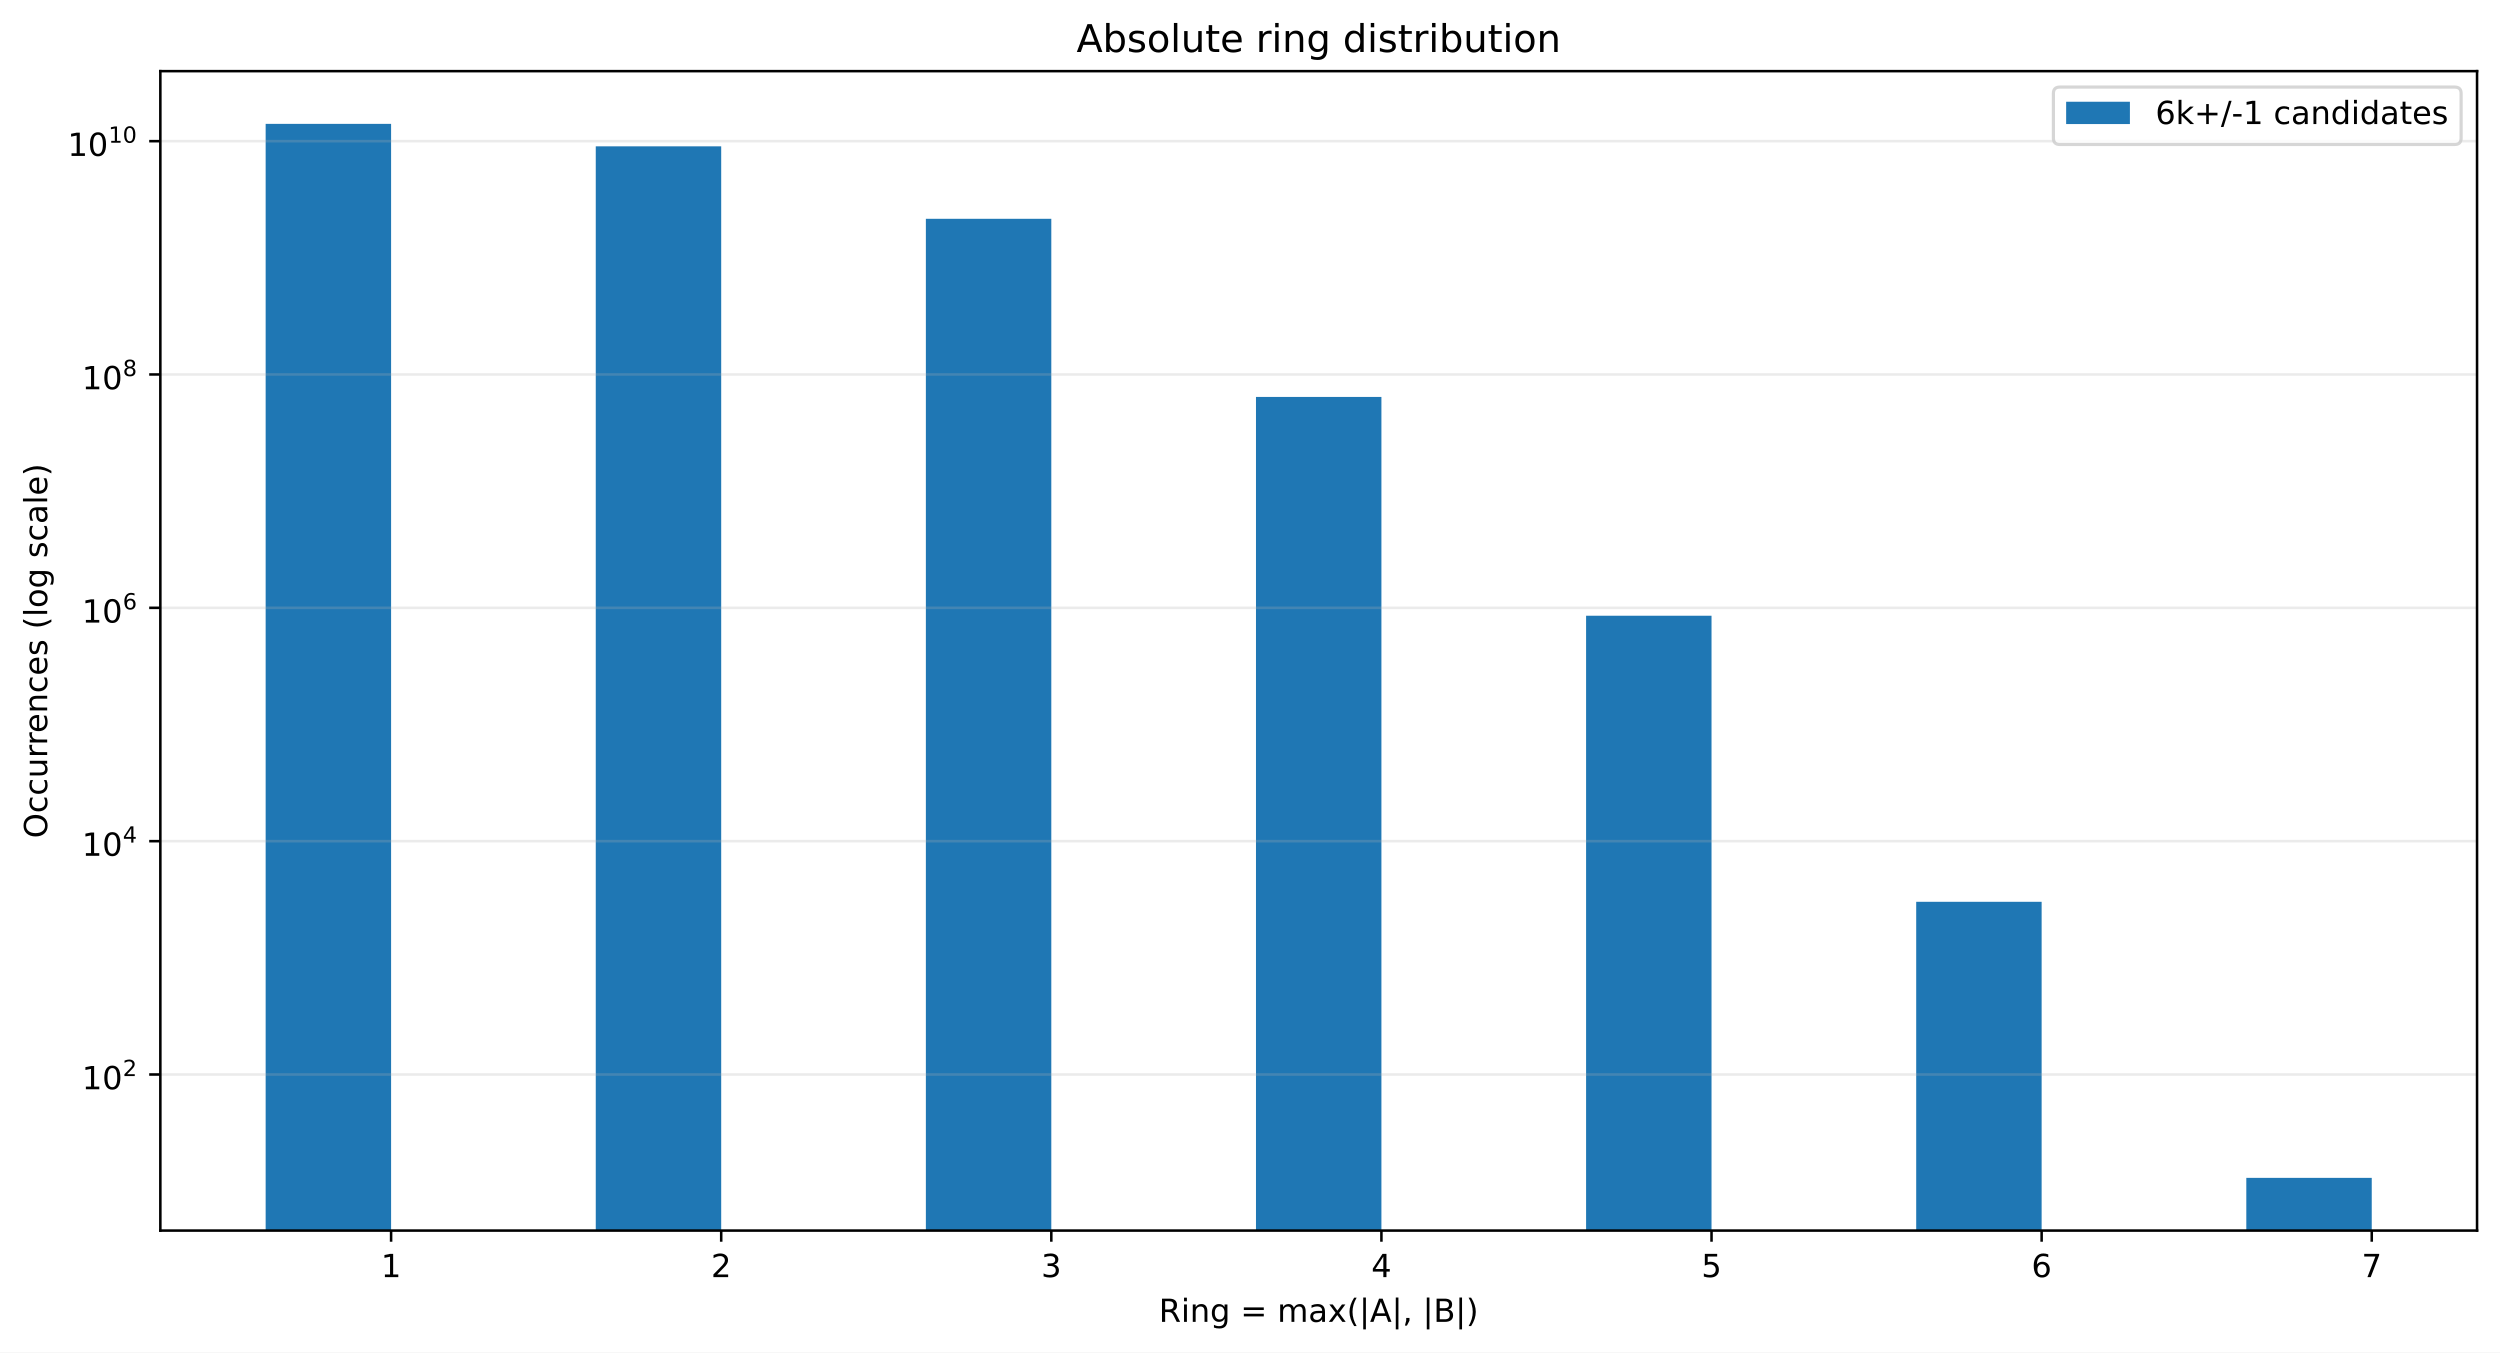
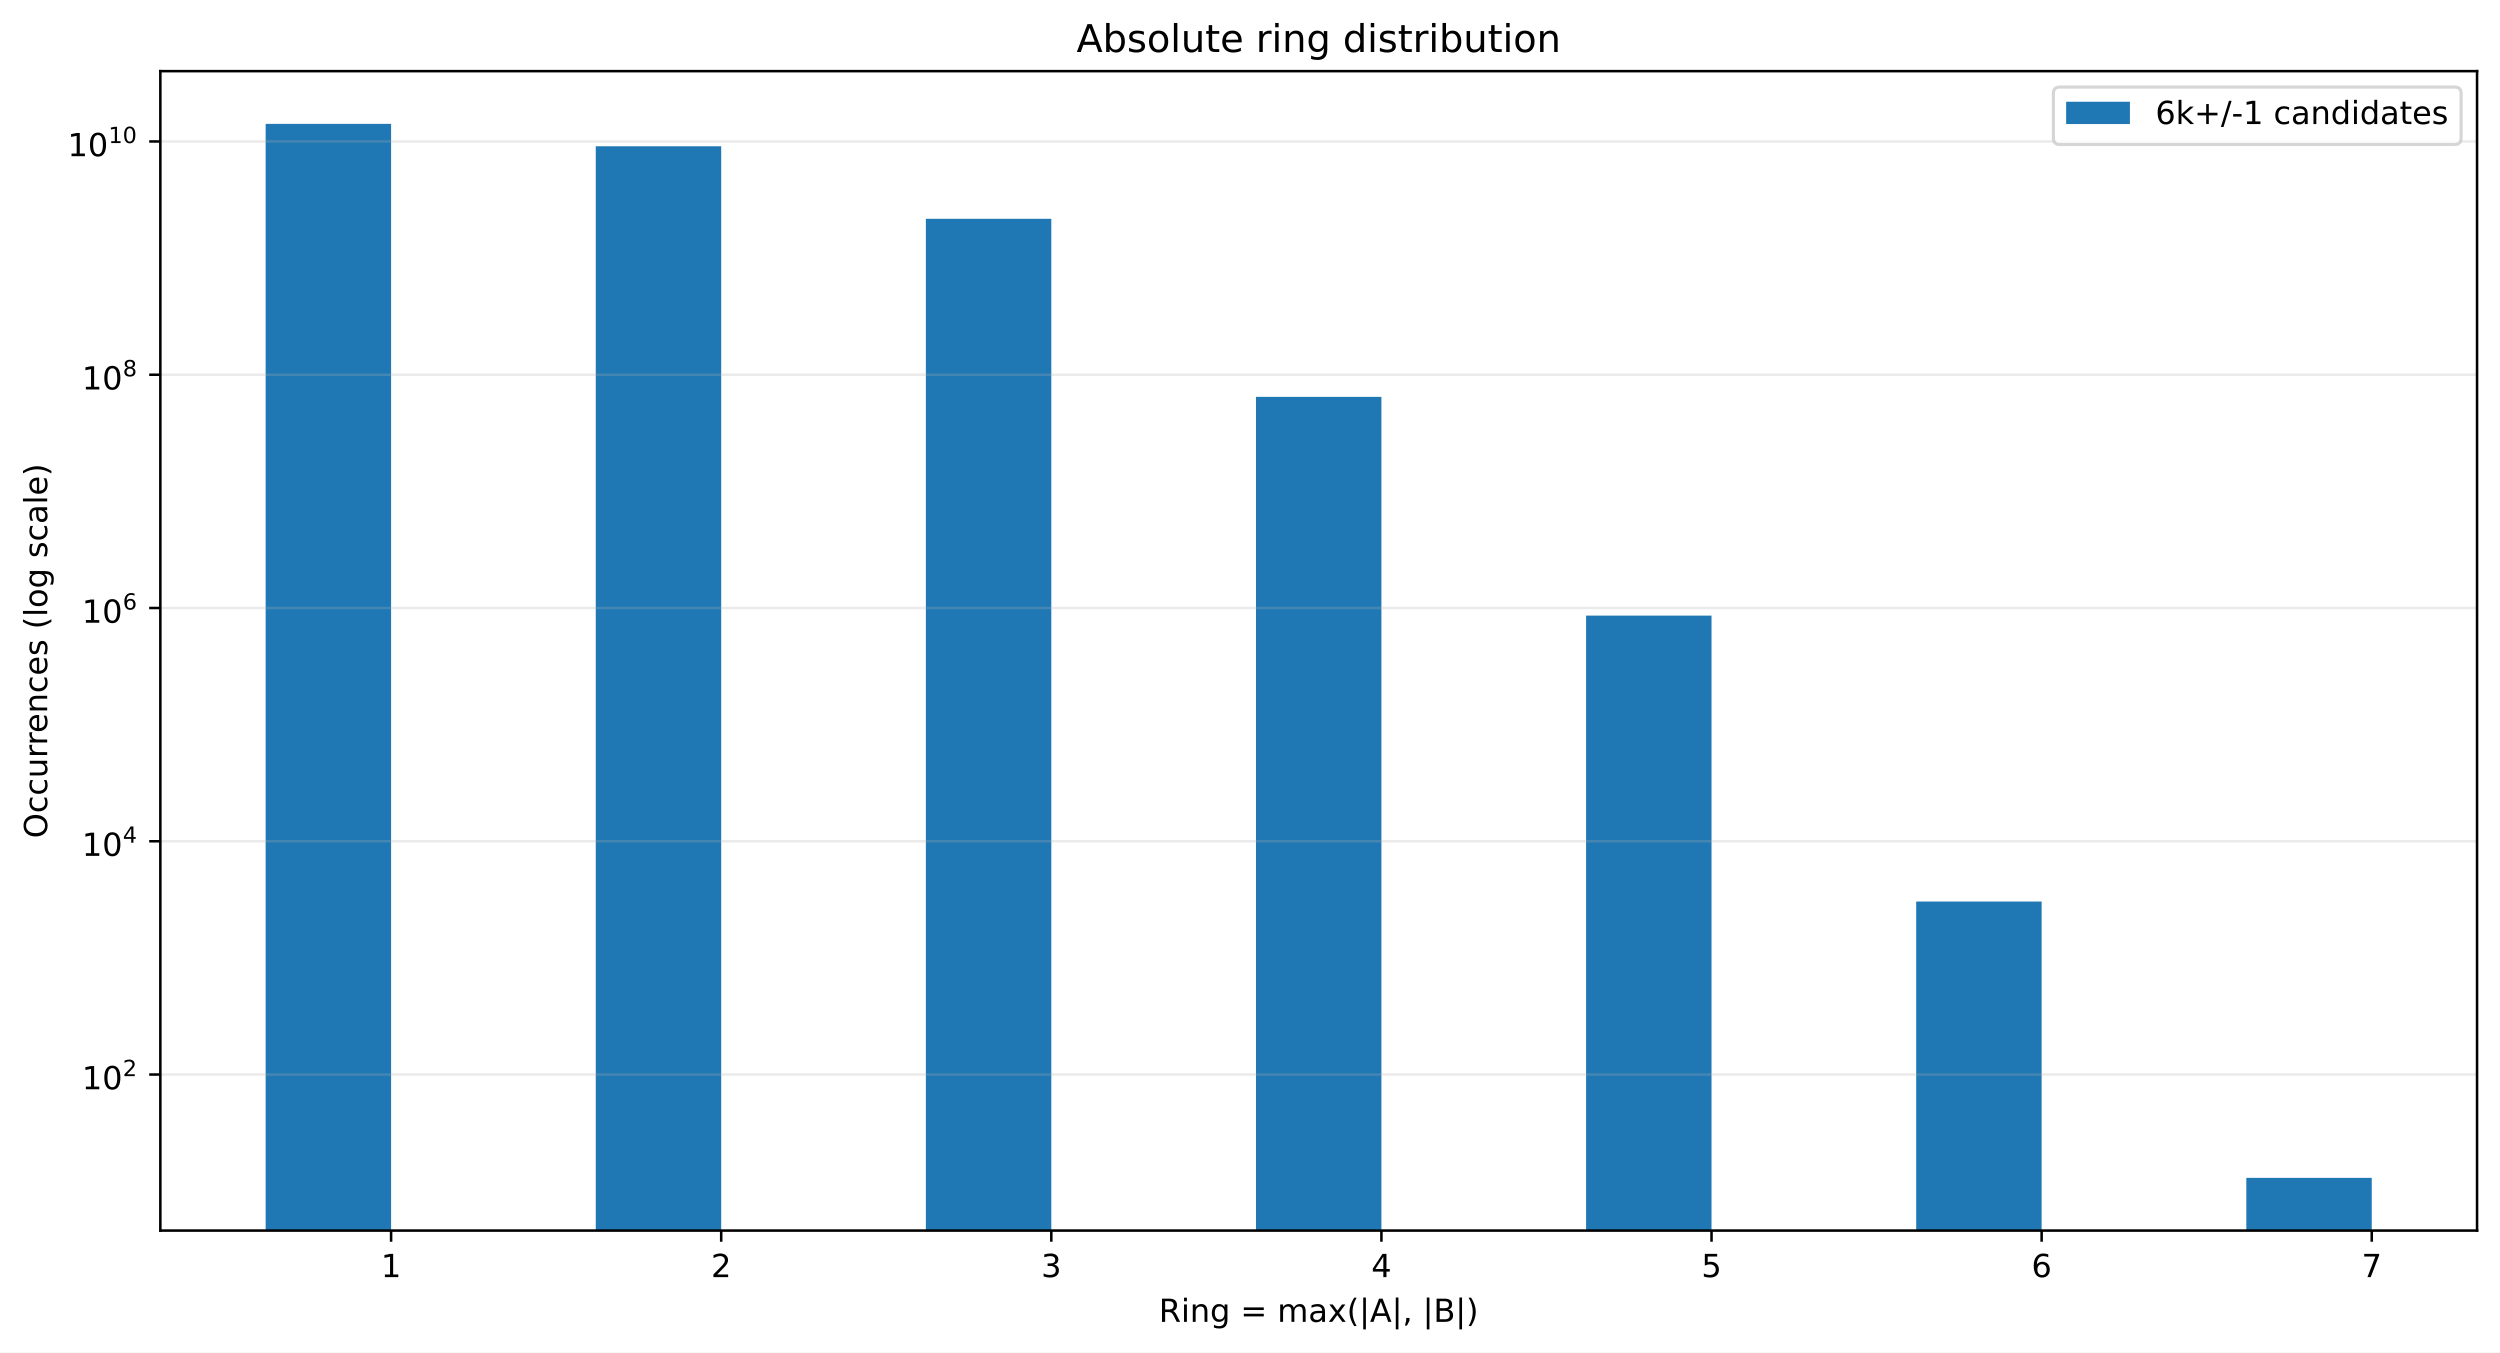
<svg xmlns="http://www.w3.org/2000/svg" xmlns:xlink="http://www.w3.org/1999/xlink" width="784.258pt" height="424.28pt" viewBox="0 0 784.258 424.28" version="1.1">
  <defs>
    <style type="text/css">*{stroke-linejoin: round; stroke-linecap: butt}</style>
  </defs>
  <g id="figure_1">
    <g id="patch_1">
      <path d="M 0 424.28  L 784.258 424.28  L 784.258 0  L 0 0  z " style="fill: #ffffff" />
    </g>
    <g id="axes_1">
      <g id="patch_2">
        <path d="M 50.301 386.036  L 777.058 386.036  L 777.058 22.318  L 50.301 22.318  z " style="fill: #ffffff" />
      </g>
      <g id="patch_3">
-         <path d="M 83.335 37009.258  L 122.687 37009.258  L 122.687 38.851  L 83.335 38.851  z " clip-path="url(#p763697fbb0)" style="fill: #1f77b4" />
+         <path d="M 83.335 36998.365  L 122.687 36998.365  L 122.687 38.851  L 83.335 38.851  z " clip-path="url(#p8774e112bc)" style="fill: #1f77b4" />
      </g>
      <g id="patch_4">
-         <path d="M 186.891 37009.258  L 226.243 37009.258  L 226.243 45.895  L 186.891 45.895  z " clip-path="url(#p763697fbb0)" style="fill: #1f77b4" />
+         <path d="M 186.891 36998.365  L 226.243 36998.365  L 226.243 45.893  L 186.891 45.893  z " clip-path="url(#p8774e112bc)" style="fill: #1f77b4" />
      </g>
      <g id="patch_5">
-         <path d="M 290.448 37009.258  L 329.799 37009.258  L 329.799 68.648  L 290.448 68.648  z " clip-path="url(#p763697fbb0)" style="fill: #1f77b4" />
+         <path d="M 290.448 36998.365  L 329.799 36998.365  L 329.799 68.64  L 290.448 68.64  z " clip-path="url(#p8774e112bc)" style="fill: #1f77b4" />
      </g>
      <g id="patch_6">
-         <path d="M 394.004 37009.258  L 433.355 37009.258  L 433.355 124.519  L 394.004 124.519  z " clip-path="url(#p763697fbb0)" style="fill: #1f77b4" />
+         <path d="M 394.004 36998.365  L 433.355 36998.365  L 433.355 124.494  L 394.004 124.494  z " clip-path="url(#p8774e112bc)" style="fill: #1f77b4" />
      </g>
      <g id="patch_7">
-         <path d="M 497.56 37009.258  L 536.912 37009.258  L 536.912 193.166  L 497.56 193.166  z " clip-path="url(#p763697fbb0)" style="fill: #1f77b4" />
+         <path d="M 497.56 36998.365  L 536.912 36998.365  L 536.912 193.119  L 497.56 193.119  z " clip-path="url(#p8774e112bc)" style="fill: #1f77b4" />
      </g>
      <g id="patch_8">
-         <path d="M 601.116 37009.258  L 640.468 37009.258  L 640.468 282.892  L 601.116 282.892  z " clip-path="url(#p763697fbb0)" style="fill: #1f77b4" />
+         <path d="M 601.116 36998.365  L 640.468 36998.365  L 640.468 282.813  L 601.116 282.813  z " clip-path="url(#p8774e112bc)" style="fill: #1f77b4" />
      </g>
      <g id="patch_9">
-         <path d="M 704.673 37009.258  L 744.024 37009.258  L 744.024 369.503  L 704.673 369.503  z " clip-path="url(#p763697fbb0)" style="fill: #1f77b4" />
+         <path d="M 704.673 36998.365  L 744.024 36998.365  L 744.024 369.503  L 704.673 369.503  z " clip-path="url(#p8774e112bc)" style="fill: #1f77b4" />
      </g>
      <g id="matplotlib.axis_1">
        <g id="xtick_1">
          <g id="line2d_1">
            <defs>
-               <path id="m61d2e8b006" d="M 0 0  L 0 3.5  " style="stroke: #000000; stroke-width: 0.8" />
+               <path id="mc9f2a884fe" d="M 0 0  L 0 3.5  " style="stroke: #000000; stroke-width: 0.8" />
            </defs>
            <g>
-               <use xlink:href="#m61d2e8b006" x="122.687" y="386.036" style="stroke: #000000; stroke-width: 0.8" />
+               <use xlink:href="#mc9f2a884fe" x="122.687" y="386.036" style="stroke: #000000; stroke-width: 0.8" />
            </g>
          </g>
          <g id="text_1">
            <g transform="translate(119.5053 400.6334) scale(0.1 -0.1)">
              <defs>
                <path id="DejaVuSans-14" d="M 794 531  L 1825 531  L 1825 4091  L 703 3866  L 703 4441  L 1819 4666  L 2450 4666  L 2450 531  L 3481 531  L 3481 0  L 794 0  L 794 531  z " transform="scale(0.015625)" />
              </defs>
              <use xlink:href="#DejaVuSans-14" />
            </g>
          </g>
        </g>
        <g id="xtick_2">
          <g id="line2d_2">
            <g>
-               <use xlink:href="#m61d2e8b006" x="226.243" y="386.036" style="stroke: #000000; stroke-width: 0.8" />
+               <use xlink:href="#mc9f2a884fe" x="226.243" y="386.036" style="stroke: #000000; stroke-width: 0.8" />
            </g>
          </g>
          <g id="text_2">
            <g transform="translate(223.0616 400.6334) scale(0.1 -0.1)">
              <defs>
                <path id="DejaVuSans-15" d="M 1228 531  L 3431 531  L 3431 0  L 469 0  L 469 531  Q 828 903 1448 1529  Q 2069 2156 2228 2338  Q 2531 2678 2651 2914  Q 2772 3150 2772 3378  Q 2772 3750 2511 3984  Q 2250 4219 1831 4219  Q 1534 4219 1204 4116  Q 875 4013 500 3803  L 500 4441  Q 881 4594 1212 4672  Q 1544 4750 1819 4750  Q 2544 4750 2975 4387  Q 3406 4025 3406 3419  Q 3406 3131 3298 2873  Q 3191 2616 2906 2266  Q 2828 2175 2409 1742  Q 1991 1309 1228 531  z " transform="scale(0.015625)" />
              </defs>
              <use xlink:href="#DejaVuSans-15" />
            </g>
          </g>
        </g>
        <g id="xtick_3">
          <g id="line2d_3">
            <g>
-               <use xlink:href="#m61d2e8b006" x="329.799" y="386.036" style="stroke: #000000; stroke-width: 0.8" />
+               <use xlink:href="#mc9f2a884fe" x="329.799" y="386.036" style="stroke: #000000; stroke-width: 0.8" />
            </g>
          </g>
          <g id="text_3">
            <g transform="translate(326.6178 400.6334) scale(0.1 -0.1)">
              <defs>
                <path id="DejaVuSans-16" d="M 2597 2516  Q 3050 2419 3304 2112  Q 3559 1806 3559 1356  Q 3559 666 3084 287  Q 2609 -91 1734 -91  Q 1441 -91 1130 -33  Q 819 25 488 141  L 488 750  Q 750 597 1062 519  Q 1375 441 1716 441  Q 2309 441 2620 675  Q 2931 909 2931 1356  Q 2931 1769 2642 2001  Q 2353 2234 1838 2234  L 1294 2234  L 1294 2753  L 1863 2753  Q 2328 2753 2575 2939  Q 2822 3125 2822 3475  Q 2822 3834 2567 4026  Q 2313 4219 1838 4219  Q 1578 4219 1281 4162  Q 984 4106 628 3988  L 628 4550  Q 988 4650 1302 4700  Q 1616 4750 1894 4750  Q 2613 4750 3031 4423  Q 3450 4097 3450 3541  Q 3450 3153 3228 2886  Q 3006 2619 2597 2516  z " transform="scale(0.015625)" />
              </defs>
              <use xlink:href="#DejaVuSans-16" />
            </g>
          </g>
        </g>
        <g id="xtick_4">
          <g id="line2d_4">
            <g>
-               <use xlink:href="#m61d2e8b006" x="433.355" y="386.036" style="stroke: #000000; stroke-width: 0.8" />
+               <use xlink:href="#mc9f2a884fe" x="433.355" y="386.036" style="stroke: #000000; stroke-width: 0.8" />
            </g>
          </g>
          <g id="text_4">
            <g transform="translate(430.174 400.6334) scale(0.1 -0.1)">
              <defs>
                <path id="DejaVuSans-17" d="M 2419 4116  L 825 1625  L 2419 1625  L 2419 4116  z M 2253 4666  L 3047 4666  L 3047 1625  L 3713 1625  L 3713 1100  L 3047 1100  L 3047 0  L 2419 0  L 2419 1100  L 313 1100  L 313 1709  L 2253 4666  z " transform="scale(0.015625)" />
              </defs>
              <use xlink:href="#DejaVuSans-17" />
            </g>
          </g>
        </g>
        <g id="xtick_5">
          <g id="line2d_5">
            <g>
-               <use xlink:href="#m61d2e8b006" x="536.912" y="386.036" style="stroke: #000000; stroke-width: 0.8" />
+               <use xlink:href="#mc9f2a884fe" x="536.912" y="386.036" style="stroke: #000000; stroke-width: 0.8" />
            </g>
          </g>
          <g id="text_5">
            <g transform="translate(533.7303 400.6334) scale(0.1 -0.1)">
              <defs>
                <path id="DejaVuSans-18" d="M 691 4666  L 3169 4666  L 3169 4134  L 1269 4134  L 1269 2991  Q 1406 3038 1543 3061  Q 1681 3084 1819 3084  Q 2600 3084 3056 2656  Q 3513 2228 3513 1497  Q 3513 744 3044 326  Q 2575 -91 1722 -91  Q 1428 -91 1123 -41  Q 819 9 494 109  L 494 744  Q 775 591 1075 516  Q 1375 441 1709 441  Q 2250 441 2565 725  Q 2881 1009 2881 1497  Q 2881 1984 2565 2268  Q 2250 2553 1709 2553  Q 1456 2553 1204 2497  Q 953 2441 691 2322  L 691 4666  z " transform="scale(0.015625)" />
              </defs>
              <use xlink:href="#DejaVuSans-18" />
            </g>
          </g>
        </g>
        <g id="xtick_6">
          <g id="line2d_6">
            <g>
-               <use xlink:href="#m61d2e8b006" x="640.468" y="386.036" style="stroke: #000000; stroke-width: 0.8" />
+               <use xlink:href="#mc9f2a884fe" x="640.468" y="386.036" style="stroke: #000000; stroke-width: 0.8" />
            </g>
          </g>
          <g id="text_6">
            <g transform="translate(637.2865 400.6334) scale(0.1 -0.1)">
              <defs>
                <path id="DejaVuSans-19" d="M 2113 2584  Q 1688 2584 1439 2293  Q 1191 2003 1191 1497  Q 1191 994 1439 701  Q 1688 409 2113 409  Q 2538 409 2786 701  Q 3034 994 3034 1497  Q 3034 2003 2786 2293  Q 2538 2584 2113 2584  z M 3366 4563  L 3366 3988  Q 3128 4100 2886 4159  Q 2644 4219 2406 4219  Q 1781 4219 1451 3797  Q 1122 3375 1075 2522  Q 1259 2794 1537 2939  Q 1816 3084 2150 3084  Q 2853 3084 3261 2657  Q 3669 2231 3669 1497  Q 3669 778 3244 343  Q 2819 -91 2113 -91  Q 1303 -91 875 529  Q 447 1150 447 2328  Q 447 3434 972 4092  Q 1497 4750 2381 4750  Q 2619 4750 2861 4703  Q 3103 4656 3366 4563  z " transform="scale(0.015625)" />
              </defs>
              <use xlink:href="#DejaVuSans-19" />
            </g>
          </g>
        </g>
        <g id="xtick_7">
          <g id="line2d_7">
            <g>
-               <use xlink:href="#m61d2e8b006" x="744.024" y="386.036" style="stroke: #000000; stroke-width: 0.8" />
+               <use xlink:href="#mc9f2a884fe" x="744.024" y="386.036" style="stroke: #000000; stroke-width: 0.8" />
            </g>
          </g>
          <g id="text_7">
            <g transform="translate(740.8427 400.6334) scale(0.1 -0.1)">
              <defs>
                <path id="DejaVuSans-1a" d="M 525 4666  L 3525 4666  L 3525 4397  L 1831 0  L 1172 0  L 2766 4134  L 525 4134  L 525 4666  z " transform="scale(0.015625)" />
              </defs>
              <use xlink:href="#DejaVuSans-1a" />
            </g>
          </g>
        </g>
        <g id="text_8">
          <g transform="translate(363.5437 414.678) scale(0.1 -0.1)">
            <defs>
              <path id="DejaVuSans-35" d="M 2841 2188  Q 3044 2119 3236 1894  Q 3428 1669 3622 1275  L 4263 0  L 3584 0  L 2988 1197  Q 2756 1666 2539 1819  Q 2322 1972 1947 1972  L 1259 1972  L 1259 0  L 628 0  L 628 4666  L 2053 4666  Q 2853 4666 3247 4331  Q 3641 3997 3641 3322  Q 3641 2881 3436 2590  Q 3231 2300 2841 2188  z M 1259 4147  L 1259 2491  L 2053 2491  Q 2509 2491 2742 2702  Q 2975 2913 2975 3322  Q 2975 3731 2742 3939  Q 2509 4147 2053 4147  L 1259 4147  z " transform="scale(0.015625)" />
              <path id="DejaVuSans-4c" d="M 603 3500  L 1178 3500  L 1178 0  L 603 0  L 603 3500  z M 603 4863  L 1178 4863  L 1178 4134  L 603 4134  L 603 4863  z " transform="scale(0.015625)" />
              <path id="DejaVuSans-51" d="M 3513 2113  L 3513 0  L 2938 0  L 2938 2094  Q 2938 2591 2744 2837  Q 2550 3084 2163 3084  Q 1697 3084 1428 2787  Q 1159 2491 1159 1978  L 1159 0  L 581 0  L 581 3500  L 1159 3500  L 1159 2956  Q 1366 3272 1645 3428  Q 1925 3584 2291 3584  Q 2894 3584 3203 3211  Q 3513 2838 3513 2113  z " transform="scale(0.015625)" />
              <path id="DejaVuSans-4a" d="M 2906 1791  Q 2906 2416 2648 2759  Q 2391 3103 1925 3103  Q 1463 3103 1205 2759  Q 947 2416 947 1791  Q 947 1169 1205 825  Q 1463 481 1925 481  Q 2391 481 2648 825  Q 2906 1169 2906 1791  z M 3481 434  Q 3481 -459 3084 -895  Q 2688 -1331 1869 -1331  Q 1566 -1331 1297 -1286  Q 1028 -1241 775 -1147  L 775 -588  Q 1028 -725 1275 -790  Q 1522 -856 1778 -856  Q 2344 -856 2625 -561  Q 2906 -266 2906 331  L 2906 616  Q 2728 306 2450 153  Q 2172 0 1784 0  Q 1141 0 747 490  Q 353 981 353 1791  Q 353 2603 747 3093  Q 1141 3584 1784 3584  Q 2172 3584 2450 3431  Q 2728 3278 2906 2969  L 2906 3500  L 3481 3500  L 3481 434  z " transform="scale(0.015625)" />
              <path id="DejaVuSans-3" transform="scale(0.015625)" />
              <path id="DejaVuSans-20" d="M 678 2906  L 4684 2906  L 4684 2381  L 678 2381  L 678 2906  z M 678 1631  L 4684 1631  L 4684 1100  L 678 1100  L 678 1631  z " transform="scale(0.015625)" />
              <path id="DejaVuSans-50" d="M 3328 2828  Q 3544 3216 3844 3400  Q 4144 3584 4550 3584  Q 5097 3584 5394 3201  Q 5691 2819 5691 2113  L 5691 0  L 5113 0  L 5113 2094  Q 5113 2597 4934 2840  Q 4756 3084 4391 3084  Q 3944 3084 3684 2787  Q 3425 2491 3425 1978  L 3425 0  L 2847 0  L 2847 2094  Q 2847 2600 2669 2842  Q 2491 3084 2119 3084  Q 1678 3084 1418 2786  Q 1159 2488 1159 1978  L 1159 0  L 581 0  L 581 3500  L 1159 3500  L 1159 2956  Q 1356 3278 1631 3431  Q 1906 3584 2284 3584  Q 2666 3584 2933 3390  Q 3200 3197 3328 2828  z " transform="scale(0.015625)" />
              <path id="DejaVuSans-44" d="M 2194 1759  Q 1497 1759 1228 1600  Q 959 1441 959 1056  Q 959 750 1161 570  Q 1363 391 1709 391  Q 2188 391 2477 730  Q 2766 1069 2766 1631  L 2766 1759  L 2194 1759  z M 3341 1997  L 3341 0  L 2766 0  L 2766 531  Q 2569 213 2275 61  Q 1981 -91 1556 -91  Q 1019 -91 701 211  Q 384 513 384 1019  Q 384 1609 779 1909  Q 1175 2209 1959 2209  L 2766 2209  L 2766 2266  Q 2766 2663 2505 2880  Q 2244 3097 1772 3097  Q 1472 3097 1187 3025  Q 903 2953 641 2809  L 641 3341  Q 956 3463 1253 3523  Q 1550 3584 1831 3584  Q 2591 3584 2966 3190  Q 3341 2797 3341 1997  z " transform="scale(0.015625)" />
              <path id="DejaVuSans-5b" d="M 3513 3500  L 2247 1797  L 3578 0  L 2900 0  L 1881 1375  L 863 0  L 184 0  L 1544 1831  L 300 3500  L 978 3500  L 1906 2253  L 2834 3500  L 3513 3500  z " transform="scale(0.015625)" />
              <path id="DejaVuSans-b" d="M 1984 4856  Q 1566 4138 1362 3434  Q 1159 2731 1159 2009  Q 1159 1288 1364 580  Q 1569 -128 1984 -844  L 1484 -844  Q 1016 -109 783 600  Q 550 1309 550 2009  Q 550 2706 781 3412  Q 1013 4119 1484 4856  L 1984 4856  z " transform="scale(0.015625)" />
              <path id="DejaVuSans-5f" d="M 1344 4891  L 1344 -1509  L 813 -1509  L 813 4891  L 1344 4891  z " transform="scale(0.015625)" />
              <path id="DejaVuSans-24" d="M 2188 4044  L 1331 1722  L 3047 1722  L 2188 4044  z M 1831 4666  L 2547 4666  L 4325 0  L 3669 0  L 3244 1197  L 1141 1197  L 716 0  L 50 0  L 1831 4666  z " transform="scale(0.015625)" />
              <path id="DejaVuSans-f" d="M 750 794  L 1409 794  L 1409 256  L 897 -744  L 494 -744  L 750 256  L 750 794  z " transform="scale(0.015625)" />
              <path id="DejaVuSans-25" d="M 1259 2228  L 1259 519  L 2272 519  Q 2781 519 3026 730  Q 3272 941 3272 1375  Q 3272 1813 3026 2020  Q 2781 2228 2272 2228  L 1259 2228  z M 1259 4147  L 1259 2741  L 2194 2741  Q 2656 2741 2882 2914  Q 3109 3088 3109 3444  Q 3109 3797 2882 3972  Q 2656 4147 2194 4147  L 1259 4147  z M 628 4666  L 2241 4666  Q 2963 4666 3353 4366  Q 3744 4066 3744 3513  Q 3744 3084 3544 2831  Q 3344 2578 2956 2516  Q 3422 2416 3680 2098  Q 3938 1781 3938 1306  Q 3938 681 3513 340  Q 3088 0 2303 0  L 628 0  L 628 4666  z " transform="scale(0.015625)" />
              <path id="DejaVuSans-c" d="M 513 4856  L 1013 4856  Q 1481 4119 1714 3412  Q 1947 2706 1947 2009  Q 1947 1309 1714 600  Q 1481 -109 1013 -844  L 513 -844  Q 928 -128 1133 580  Q 1338 1288 1338 2009  Q 1338 2731 1133 3434  Q 928 4138 513 4856  z " transform="scale(0.015625)" />
            </defs>
            <use xlink:href="#DejaVuSans-35" />
            <use xlink:href="#DejaVuSans-4c" transform="translate(69.48438 0)" />
            <use xlink:href="#DejaVuSans-51" transform="translate(97.26562 0)" />
            <use xlink:href="#DejaVuSans-4a" transform="translate(160.6406 0)" />
            <use xlink:href="#DejaVuSans-3" transform="translate(224.125 0)" />
            <use xlink:href="#DejaVuSans-20" transform="translate(255.9062 0)" />
            <use xlink:href="#DejaVuSans-3" transform="translate(339.7031 0)" />
            <use xlink:href="#DejaVuSans-50" transform="translate(371.4844 0)" />
            <use xlink:href="#DejaVuSans-44" transform="translate(468.8906 0)" />
            <use xlink:href="#DejaVuSans-5b" transform="translate(530.1719 0)" />
            <use xlink:href="#DejaVuSans-b" transform="translate(589.3594 0)" />
            <use xlink:href="#DejaVuSans-5f" transform="translate(628.375 0)" />
            <use xlink:href="#DejaVuSans-24" transform="translate(662.0625 0)" />
            <use xlink:href="#DejaVuSans-5f" transform="translate(730.4688 0)" />
            <use xlink:href="#DejaVuSans-f" transform="translate(764.1562 0)" />
            <use xlink:href="#DejaVuSans-3" transform="translate(795.9375 0)" />
            <use xlink:href="#DejaVuSans-5f" transform="translate(827.7188 0)" />
            <use xlink:href="#DejaVuSans-25" transform="translate(861.4062 0)" />
            <use xlink:href="#DejaVuSans-5f" transform="translate(930.0156 0)" />
            <use xlink:href="#DejaVuSans-c" transform="translate(963.7031 0)" />
          </g>
        </g>
      </g>
      <g id="matplotlib.axis_2">
        <g id="ytick_1">
          <g id="line2d_8">
-             <path d="M 50.301 337.074  L 777.058 337.074  " clip-path="url(#p763697fbb0)" style="fill: none; stroke: #b0b0b0; stroke-opacity: 0.25; stroke-width: 0.8; stroke-linecap: square" />
+             <path d="M 50.301 337.084  L 777.058 337.084  " clip-path="url(#p8774e112bc)" style="fill: none; stroke: #b0b0b0; stroke-opacity: 0.25; stroke-width: 0.8; stroke-linecap: square" />
          </g>
          <g id="line2d_9">
            <defs>
-               <path id="md0b1840d0d" d="M 0 0  L -3.5 0  " style="stroke: #000000; stroke-width: 0.8" />
+               <path id="me9fc81d89e" d="M 0 0  L -3.5 0  " style="stroke: #000000; stroke-width: 0.8" />
            </defs>
            <g>
-               <use xlink:href="#md0b1840d0d" x="50.301" y="337.074" style="stroke: #000000; stroke-width: 0.8" />
+               <use xlink:href="#me9fc81d89e" x="50.301" y="337.084" style="stroke: #000000; stroke-width: 0.8" />
            </g>
          </g>
          <g id="text_9">
-             <g transform="translate(25.70078 341.7744) scale(0.1 -0.1)">
+             <g transform="translate(25.70078 341.784) scale(0.1 -0.1)">
              <defs>
                <path id="DejaVuSans-13" d="M 2034 4250  Q 1547 4250 1301 3770  Q 1056 3291 1056 2328  Q 1056 1369 1301 889  Q 1547 409 2034 409  Q 2525 409 2770 889  Q 3016 1369 3016 2328  Q 3016 3291 2770 3770  Q 2525 4250 2034 4250  z M 2034 4750  Q 2819 4750 3233 4129  Q 3647 3509 3647 2328  Q 3647 1150 3233 529  Q 2819 -91 2034 -91  Q 1250 -91 836 529  Q 422 1150 422 2328  Q 422 3509 836 4129  Q 1250 4750 2034 4750  z " transform="scale(0.015625)" />
              </defs>
              <use xlink:href="#DejaVuSans-14" transform="translate(0 0.746875)" />
              <use xlink:href="#DejaVuSans-13" transform="translate(63.62305 0.746875)" />
              <use xlink:href="#DejaVuSans-15" transform="translate(128.2031 42.04688) scale(0.7)" />
            </g>
          </g>
        </g>
        <g id="ytick_2">
          <g id="line2d_10">
-             <path d="M 50.301 263.876  L 777.058 263.876  " clip-path="url(#p763697fbb0)" style="fill: none; stroke: #b0b0b0; stroke-opacity: 0.25; stroke-width: 0.8; stroke-linecap: square" />
+             <path d="M 50.301 263.908  L 777.058 263.908  " clip-path="url(#p8774e112bc)" style="fill: none; stroke: #b0b0b0; stroke-opacity: 0.25; stroke-width: 0.8; stroke-linecap: square" />
          </g>
          <g id="line2d_11">
            <g>
-               <use xlink:href="#md0b1840d0d" x="50.301" y="263.876" style="stroke: #000000; stroke-width: 0.8" />
+               <use xlink:href="#me9fc81d89e" x="50.301" y="263.908" style="stroke: #000000; stroke-width: 0.8" />
            </g>
          </g>
          <g id="text_10">
-             <g transform="translate(25.70078 268.5264) scale(0.1 -0.1)">
+             <g transform="translate(25.70078 268.5578) scale(0.1 -0.1)">
              <use xlink:href="#DejaVuSans-14" transform="translate(0 0.665625)" />
              <use xlink:href="#DejaVuSans-13" transform="translate(63.62305 0.665625)" />
              <use xlink:href="#DejaVuSans-17" transform="translate(128.2031 41.96563) scale(0.7)" />
            </g>
          </g>
        </g>
        <g id="ytick_3">
          <g id="line2d_12">
-             <path d="M 50.301 190.678  L 777.058 190.678  " clip-path="url(#p763697fbb0)" style="fill: none; stroke: #b0b0b0; stroke-opacity: 0.25; stroke-width: 0.8; stroke-linecap: square" />
+             <path d="M 50.301 190.732  L 777.058 190.732  " clip-path="url(#p8774e112bc)" style="fill: none; stroke: #b0b0b0; stroke-opacity: 0.25; stroke-width: 0.8; stroke-linecap: square" />
          </g>
          <g id="line2d_13">
            <g>
-               <use xlink:href="#md0b1840d0d" x="50.301" y="190.678" style="stroke: #000000; stroke-width: 0.8" />
+               <use xlink:href="#me9fc81d89e" x="50.301" y="190.732" style="stroke: #000000; stroke-width: 0.8" />
            </g>
          </g>
          <g id="text_11">
-             <g transform="translate(25.70078 195.3784) scale(0.1 -0.1)">
+             <g transform="translate(25.70078 195.4316) scale(0.1 -0.1)">
              <use xlink:href="#DejaVuSans-14" transform="translate(0 0.746875)" />
              <use xlink:href="#DejaVuSans-13" transform="translate(63.62305 0.746875)" />
              <use xlink:href="#DejaVuSans-19" transform="translate(128.2031 42.04688) scale(0.7)" />
            </g>
          </g>
        </g>
        <g id="ytick_4">
          <g id="line2d_14">
-             <path d="M 50.301 117.48  L 777.058 117.48  " clip-path="url(#p763697fbb0)" style="fill: none; stroke: #b0b0b0; stroke-opacity: 0.25; stroke-width: 0.8; stroke-linecap: square" />
+             <path d="M 50.301 117.555  L 777.058 117.555  " clip-path="url(#p8774e112bc)" style="fill: none; stroke: #b0b0b0; stroke-opacity: 0.25; stroke-width: 0.8; stroke-linecap: square" />
          </g>
          <g id="line2d_15">
            <g>
-               <use xlink:href="#md0b1840d0d" x="50.301" y="117.48" style="stroke: #000000; stroke-width: 0.8" />
+               <use xlink:href="#me9fc81d89e" x="50.301" y="117.555" style="stroke: #000000; stroke-width: 0.8" />
            </g>
          </g>
          <g id="text_12">
-             <g transform="translate(25.70078 122.1805) scale(0.1 -0.1)">
+             <g transform="translate(25.70078 122.2554) scale(0.1 -0.1)">
              <defs>
                <path id="DejaVuSans-1b" d="M 2034 2216  Q 1584 2216 1326 1975  Q 1069 1734 1069 1313  Q 1069 891 1326 650  Q 1584 409 2034 409  Q 2484 409 2743 651  Q 3003 894 3003 1313  Q 3003 1734 2745 1975  Q 2488 2216 2034 2216  z M 1403 2484  Q 997 2584 770 2862  Q 544 3141 544 3541  Q 544 4100 942 4425  Q 1341 4750 2034 4750  Q 2731 4750 3128 4425  Q 3525 4100 3525 3541  Q 3525 3141 3298 2862  Q 3072 2584 2669 2484  Q 3125 2378 3379 2068  Q 3634 1759 3634 1313  Q 3634 634 3220 271  Q 2806 -91 2034 -91  Q 1263 -91 848 271  Q 434 634 434 1313  Q 434 1759 690 2068  Q 947 2378 1403 2484  z M 1172 3481  Q 1172 3119 1398 2916  Q 1625 2713 2034 2713  Q 2441 2713 2670 2916  Q 2900 3119 2900 3481  Q 2900 3844 2670 4047  Q 2441 4250 2034 4250  Q 1625 4250 1398 4047  Q 1172 3844 1172 3481  z " transform="scale(0.015625)" />
              </defs>
              <use xlink:href="#DejaVuSans-14" transform="translate(0 0.746875)" />
              <use xlink:href="#DejaVuSans-13" transform="translate(63.62305 0.746875)" />
              <use xlink:href="#DejaVuSans-1b" transform="translate(128.2031 42.04688) scale(0.7)" />
            </g>
          </g>
        </g>
        <g id="ytick_5">
          <g id="line2d_16">
-             <path d="M 50.301 44.282  L 777.058 44.282  " clip-path="url(#p763697fbb0)" style="fill: none; stroke: #b0b0b0; stroke-opacity: 0.25; stroke-width: 0.8; stroke-linecap: square" />
+             <path d="M 50.301 44.379  L 777.058 44.379  " clip-path="url(#p8774e112bc)" style="fill: none; stroke: #b0b0b0; stroke-opacity: 0.25; stroke-width: 0.8; stroke-linecap: square" />
          </g>
          <g id="line2d_17">
            <g>
-               <use xlink:href="#md0b1840d0d" x="50.301" y="44.282" style="stroke: #000000; stroke-width: 0.8" />
+               <use xlink:href="#me9fc81d89e" x="50.301" y="44.379" style="stroke: #000000; stroke-width: 0.8" />
            </g>
          </g>
          <g id="text_13">
-             <g transform="translate(21.20078 48.9825) scale(0.1 -0.1)">
+             <g transform="translate(21.20078 49.07919) scale(0.1 -0.1)">
              <use xlink:href="#DejaVuSans-14" transform="translate(0 0.746875)" />
              <use xlink:href="#DejaVuSans-13" transform="translate(63.62305 0.746875)" />
              <use xlink:href="#DejaVuSans-14" transform="translate(128.2031 42.04688) scale(0.7)" />
              <use xlink:href="#DejaVuSans-13" transform="translate(172.7393 42.04688) scale(0.7)" />
            </g>
          </g>
        </g>
        <g id="text_14">
          <g transform="translate(14.79844 262.9551) rotate(-90) scale(0.1 -0.1)">
            <defs>
              <path id="DejaVuSans-32" d="M 2522 4238  Q 1834 4238 1429 3725  Q 1025 3213 1025 2328  Q 1025 1447 1429 934  Q 1834 422 2522 422  Q 3209 422 3611 934  Q 4013 1447 4013 2328  Q 4013 3213 3611 3725  Q 3209 4238 2522 4238  z M 2522 4750  Q 3503 4750 4090 4092  Q 4678 3434 4678 2328  Q 4678 1225 4090 567  Q 3503 -91 2522 -91  Q 1538 -91 948 565  Q 359 1222 359 2328  Q 359 3434 948 4092  Q 1538 4750 2522 4750  z " transform="scale(0.015625)" />
              <path id="DejaVuSans-46" d="M 3122 3366  L 3122 2828  Q 2878 2963 2633 3030  Q 2388 3097 2138 3097  Q 1578 3097 1268 2742  Q 959 2388 959 1747  Q 959 1106 1268 751  Q 1578 397 2138 397  Q 2388 397 2633 464  Q 2878 531 3122 666  L 3122 134  Q 2881 22 2623 -34  Q 2366 -91 2075 -91  Q 1284 -91 818 406  Q 353 903 353 1747  Q 353 2603 823 3093  Q 1294 3584 2113 3584  Q 2378 3584 2631 3529  Q 2884 3475 3122 3366  z " transform="scale(0.015625)" />
              <path id="DejaVuSans-58" d="M 544 1381  L 544 3500  L 1119 3500  L 1119 1403  Q 1119 906 1312 657  Q 1506 409 1894 409  Q 2359 409 2629 706  Q 2900 1003 2900 1516  L 2900 3500  L 3475 3500  L 3475 0  L 2900 0  L 2900 538  Q 2691 219 2414 64  Q 2138 -91 1772 -91  Q 1169 -91 856 284  Q 544 659 544 1381  z M 1991 3584  L 1991 3584  z " transform="scale(0.015625)" />
              <path id="DejaVuSans-55" d="M 2631 2963  Q 2534 3019 2420 3045  Q 2306 3072 2169 3072  Q 1681 3072 1420 2755  Q 1159 2438 1159 1844  L 1159 0  L 581 0  L 581 3500  L 1159 3500  L 1159 2956  Q 1341 3275 1631 3429  Q 1922 3584 2338 3584  Q 2397 3584 2469 3576  Q 2541 3569 2628 3553  L 2631 2963  z " transform="scale(0.015625)" />
              <path id="DejaVuSans-48" d="M 3597 1894  L 3597 1613  L 953 1613  Q 991 1019 1311 708  Q 1631 397 2203 397  Q 2534 397 2845 478  Q 3156 559 3463 722  L 3463 178  Q 3153 47 2828 -22  Q 2503 -91 2169 -91  Q 1331 -91 842 396  Q 353 884 353 1716  Q 353 2575 817 3079  Q 1281 3584 2069 3584  Q 2775 3584 3186 3129  Q 3597 2675 3597 1894  z M 3022 2063  Q 3016 2534 2758 2815  Q 2500 3097 2075 3097  Q 1594 3097 1305 2825  Q 1016 2553 972 2059  L 3022 2063  z " transform="scale(0.015625)" />
              <path id="DejaVuSans-56" d="M 2834 3397  L 2834 2853  Q 2591 2978 2328 3040  Q 2066 3103 1784 3103  Q 1356 3103 1142 2972  Q 928 2841 928 2578  Q 928 2378 1081 2264  Q 1234 2150 1697 2047  L 1894 2003  Q 2506 1872 2764 1633  Q 3022 1394 3022 966  Q 3022 478 2636 193  Q 2250 -91 1575 -91  Q 1294 -91 989 -36  Q 684 19 347 128  L 347 722  Q 666 556 975 473  Q 1284 391 1588 391  Q 1994 391 2212 530  Q 2431 669 2431 922  Q 2431 1156 2273 1281  Q 2116 1406 1581 1522  L 1381 1569  Q 847 1681 609 1914  Q 372 2147 372 2553  Q 372 3047 722 3315  Q 1072 3584 1716 3584  Q 2034 3584 2315 3537  Q 2597 3491 2834 3397  z " transform="scale(0.015625)" />
              <path id="DejaVuSans-4f" d="M 603 4863  L 1178 4863  L 1178 0  L 603 0  L 603 4863  z " transform="scale(0.015625)" />
              <path id="DejaVuSans-52" d="M 1959 3097  Q 1497 3097 1228 2736  Q 959 2375 959 1747  Q 959 1119 1226 758  Q 1494 397 1959 397  Q 2419 397 2687 759  Q 2956 1122 2956 1747  Q 2956 2369 2687 2733  Q 2419 3097 1959 3097  z M 1959 3584  Q 2709 3584 3137 3096  Q 3566 2609 3566 1747  Q 3566 888 3137 398  Q 2709 -91 1959 -91  Q 1206 -91 779 398  Q 353 888 353 1747  Q 353 2609 779 3096  Q 1206 3584 1959 3584  z " transform="scale(0.015625)" />
            </defs>
            <use xlink:href="#DejaVuSans-32" />
            <use xlink:href="#DejaVuSans-46" transform="translate(78.71875 0)" />
            <use xlink:href="#DejaVuSans-46" transform="translate(133.7031 0)" />
            <use xlink:href="#DejaVuSans-58" transform="translate(188.6875 0)" />
            <use xlink:href="#DejaVuSans-55" transform="translate(252.0625 0)" />
            <use xlink:href="#DejaVuSans-55" transform="translate(291.4219 0)" />
            <use xlink:href="#DejaVuSans-48" transform="translate(330.3281 0)" />
            <use xlink:href="#DejaVuSans-51" transform="translate(391.8594 0)" />
            <use xlink:href="#DejaVuSans-46" transform="translate(455.2344 0)" />
            <use xlink:href="#DejaVuSans-48" transform="translate(510.2188 0)" />
            <use xlink:href="#DejaVuSans-56" transform="translate(571.75 0)" />
            <use xlink:href="#DejaVuSans-3" transform="translate(623.8438 0)" />
            <use xlink:href="#DejaVuSans-b" transform="translate(655.625 0)" />
            <use xlink:href="#DejaVuSans-4f" transform="translate(694.6406 0)" />
            <use xlink:href="#DejaVuSans-52" transform="translate(722.4219 0)" />
            <use xlink:href="#DejaVuSans-4a" transform="translate(783.6094 0)" />
            <use xlink:href="#DejaVuSans-3" transform="translate(847.0938 0)" />
            <use xlink:href="#DejaVuSans-56" transform="translate(878.875 0)" />
            <use xlink:href="#DejaVuSans-46" transform="translate(930.9688 0)" />
            <use xlink:href="#DejaVuSans-44" transform="translate(985.9531 0)" />
            <use xlink:href="#DejaVuSans-4f" transform="translate(1047.234 0)" />
            <use xlink:href="#DejaVuSans-48" transform="translate(1075.016 0)" />
            <use xlink:href="#DejaVuSans-c" transform="translate(1136.547 0)" />
          </g>
        </g>
      </g>
      <g id="patch_10">
        <path d="M 50.301 386.036  L 50.301 22.318  " style="fill: none; stroke: #000000; stroke-width: 0.8; stroke-linejoin: miter; stroke-linecap: square" />
      </g>
      <g id="patch_11">
        <path d="M 777.058 386.036  L 777.058 22.318  " style="fill: none; stroke: #000000; stroke-width: 0.8; stroke-linejoin: miter; stroke-linecap: square" />
      </g>
      <g id="patch_12">
        <path d="M 50.301 386.036  L 777.058 386.036  " style="fill: none; stroke: #000000; stroke-width: 0.8; stroke-linejoin: miter; stroke-linecap: square" />
      </g>
      <g id="patch_13">
        <path d="M 50.301 22.318  L 777.058 22.318  " style="fill: none; stroke: #000000; stroke-width: 0.8; stroke-linejoin: miter; stroke-linecap: square" />
      </g>
      <g id="text_15">
        <g transform="translate(337.7055 16.31812) scale(0.12 -0.12)">
          <defs>
            <path id="DejaVuSans-45" d="M 3116 1747  Q 3116 2381 2855 2742  Q 2594 3103 2138 3103  Q 1681 3103 1420 2742  Q 1159 2381 1159 1747  Q 1159 1113 1420 752  Q 1681 391 2138 391  Q 2594 391 2855 752  Q 3116 1113 3116 1747  z M 1159 2969  Q 1341 3281 1617 3432  Q 1894 3584 2278 3584  Q 2916 3584 3314 3078  Q 3713 2572 3713 1747  Q 3713 922 3314 415  Q 2916 -91 2278 -91  Q 1894 -91 1617 61  Q 1341 213 1159 525  L 1159 0  L 581 0  L 581 4863  L 1159 4863  L 1159 2969  z " transform="scale(0.015625)" />
            <path id="DejaVuSans-57" d="M 1172 4494  L 1172 3500  L 2356 3500  L 2356 3053  L 1172 3053  L 1172 1153  Q 1172 725 1289 603  Q 1406 481 1766 481  L 2356 481  L 2356 0  L 1766 0  Q 1100 0 847 248  Q 594 497 594 1153  L 594 3053  L 172 3053  L 172 3500  L 594 3500  L 594 4494  L 1172 4494  z " transform="scale(0.015625)" />
            <path id="DejaVuSans-47" d="M 2906 2969  L 2906 4863  L 3481 4863  L 3481 0  L 2906 0  L 2906 525  Q 2725 213 2448 61  Q 2172 -91 1784 -91  Q 1150 -91 751 415  Q 353 922 353 1747  Q 353 2572 751 3078  Q 1150 3584 1784 3584  Q 2172 3584 2448 3432  Q 2725 3281 2906 2969  z M 947 1747  Q 947 1113 1208 752  Q 1469 391 1925 391  Q 2381 391 2643 752  Q 2906 1113 2906 1747  Q 2906 2381 2643 2742  Q 2381 3103 1925 3103  Q 1469 3103 1208 2742  Q 947 2381 947 1747  z " transform="scale(0.015625)" />
          </defs>
          <use xlink:href="#DejaVuSans-24" />
          <use xlink:href="#DejaVuSans-45" transform="translate(68.40625 0)" />
          <use xlink:href="#DejaVuSans-56" transform="translate(131.8906 0)" />
          <use xlink:href="#DejaVuSans-52" transform="translate(183.9844 0)" />
          <use xlink:href="#DejaVuSans-4f" transform="translate(245.1719 0)" />
          <use xlink:href="#DejaVuSans-58" transform="translate(272.9531 0)" />
          <use xlink:href="#DejaVuSans-57" transform="translate(336.3281 0)" />
          <use xlink:href="#DejaVuSans-48" transform="translate(375.5312 0)" />
          <use xlink:href="#DejaVuSans-3" transform="translate(437.0625 0)" />
          <use xlink:href="#DejaVuSans-55" transform="translate(468.8438 0)" />
          <use xlink:href="#DejaVuSans-4c" transform="translate(509.9531 0)" />
          <use xlink:href="#DejaVuSans-51" transform="translate(537.7344 0)" />
          <use xlink:href="#DejaVuSans-4a" transform="translate(601.1094 0)" />
          <use xlink:href="#DejaVuSans-3" transform="translate(664.5938 0)" />
          <use xlink:href="#DejaVuSans-47" transform="translate(696.375 0)" />
          <use xlink:href="#DejaVuSans-4c" transform="translate(759.8594 0)" />
          <use xlink:href="#DejaVuSans-56" transform="translate(787.6406 0)" />
          <use xlink:href="#DejaVuSans-57" transform="translate(839.7344 0)" />
          <use xlink:href="#DejaVuSans-55" transform="translate(878.9375 0)" />
          <use xlink:href="#DejaVuSans-4c" transform="translate(920.0469 0)" />
          <use xlink:href="#DejaVuSans-45" transform="translate(947.8281 0)" />
          <use xlink:href="#DejaVuSans-58" transform="translate(1011.312 0)" />
          <use xlink:href="#DejaVuSans-57" transform="translate(1074.688 0)" />
          <use xlink:href="#DejaVuSans-4c" transform="translate(1113.891 0)" />
          <use xlink:href="#DejaVuSans-52" transform="translate(1141.672 0)" />
          <use xlink:href="#DejaVuSans-51" transform="translate(1202.859 0)" />
        </g>
      </g>
      <g id="legend_1">
        <g id="patch_14">
          <path d="M 646.158 45.319  L 770.058 45.319  Q 772.058 45.319 772.058 43.319  L 772.058 29.318  Q 772.058 27.318 770.058 27.318  L 646.158 27.318  Q 644.158 27.318 644.158 29.318  L 644.158 43.319  Q 644.158 45.319 646.158 45.319  z " style="fill: #ffffff; opacity: 0.8; stroke: #cccccc; stroke-linejoin: miter" />
        </g>
        <g id="patch_15">
          <path d="M 648.158 38.917  L 668.158 38.917  L 668.158 31.917  L 648.158 31.917  z " style="fill: #1f77b4" />
        </g>
        <g id="text_16">
          <g transform="translate(676.1584 38.91656) scale(0.1 -0.1)">
            <defs>
              <path id="DejaVuSans-4e" d="M 581 4863  L 1159 4863  L 1159 1991  L 2875 3500  L 3609 3500  L 1753 1863  L 3688 0  L 2938 0  L 1159 1709  L 1159 0  L 581 0  L 581 4863  z " transform="scale(0.015625)" />
              <path id="DejaVuSans-e" d="M 2944 4013  L 2944 2272  L 4684 2272  L 4684 1741  L 2944 1741  L 2944 0  L 2419 0  L 2419 1741  L 678 1741  L 678 2272  L 2419 2272  L 2419 4013  L 2944 4013  z " transform="scale(0.015625)" />
              <path id="DejaVuSans-12" d="M 1625 4666  L 2156 4666  L 531 -594  L 0 -594  L 1625 4666  z " transform="scale(0.015625)" />
              <path id="DejaVuSans-10" d="M 313 2009  L 1997 2009  L 1997 1497  L 313 1497  L 313 2009  z " transform="scale(0.015625)" />
            </defs>
            <use xlink:href="#DejaVuSans-19" />
            <use xlink:href="#DejaVuSans-4e" transform="translate(63.625 0)" />
            <use xlink:href="#DejaVuSans-e" transform="translate(121.5312 0)" />
            <use xlink:href="#DejaVuSans-12" transform="translate(205.3281 0)" />
            <use xlink:href="#DejaVuSans-10" transform="translate(239.0156 0)" />
            <use xlink:href="#DejaVuSans-14" transform="translate(275.0938 0)" />
            <use xlink:href="#DejaVuSans-3" transform="translate(338.7188 0)" />
            <use xlink:href="#DejaVuSans-46" transform="translate(370.5 0)" />
            <use xlink:href="#DejaVuSans-44" transform="translate(425.4844 0)" />
            <use xlink:href="#DejaVuSans-51" transform="translate(486.7656 0)" />
            <use xlink:href="#DejaVuSans-47" transform="translate(550.1406 0)" />
            <use xlink:href="#DejaVuSans-4c" transform="translate(613.625 0)" />
            <use xlink:href="#DejaVuSans-47" transform="translate(641.4062 0)" />
            <use xlink:href="#DejaVuSans-44" transform="translate(704.8906 0)" />
            <use xlink:href="#DejaVuSans-57" transform="translate(766.1719 0)" />
            <use xlink:href="#DejaVuSans-48" transform="translate(805.375 0)" />
            <use xlink:href="#DejaVuSans-56" transform="translate(866.9062 0)" />
          </g>
        </g>
      </g>
    </g>
  </g>
  <defs>
-     <clipPath id="p763697fbb0">
+     <clipPath id="p8774e112bc">
      <rect x="50.301" y="22.318" width="726.758" height="363.718" />
    </clipPath>
  </defs>
</svg>
